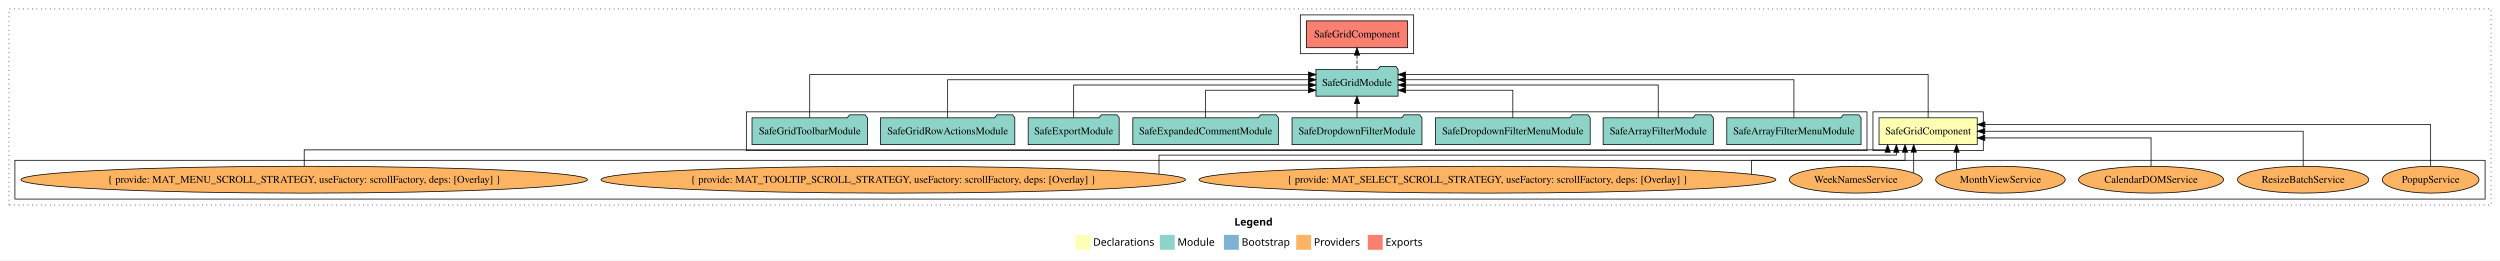
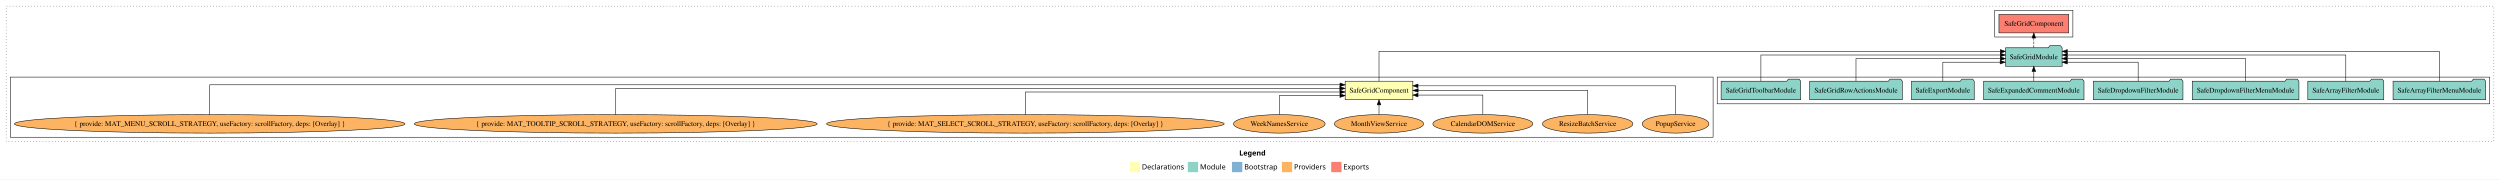
- <svg xmlns="http://www.w3.org/2000/svg" width="3353pt" height="349pt" viewBox="0.00 0.00 3353.00 349.00">
+ <svg xmlns="http://www.w3.org/2000/svg" width="4864pt" height="349pt" viewBox="0.00 0.00 4864.00 349.00">
  <g id="graph0" class="graph" transform="scale(1 1) rotate(0) translate(4 345)">
-     <polygon fill="white" stroke="transparent" points="-4,4 -4,-345 3349,-345 3349,4 -4,4" />
-     <text text-anchor="start" x="1651.51" y="-42.4" font-family="sans-serif" font-weight="bold" font-size="14.00">Legend</text>
-     <polygon fill="#ffffb3" stroke="transparent" points="1438.5,-10 1438.5,-30 1458.5,-30 1458.5,-10 1438.5,-10" />
-     <text text-anchor="start" x="1462.13" y="-15.4" font-family="sans-serif" font-size="14.00">  Declarations</text>
-     <polygon fill="#8dd3c7" stroke="transparent" points="1551.5,-10 1551.5,-30 1571.5,-30 1571.5,-10 1551.5,-10" />
-     <text text-anchor="start" x="1575.23" y="-15.4" font-family="sans-serif" font-size="14.00">  Module</text>
-     <polygon fill="#80b1d3" stroke="transparent" points="1637.5,-10 1637.5,-30 1657.5,-30 1657.5,-10 1637.5,-10" />
-     <text text-anchor="start" x="1661.28" y="-15.4" font-family="sans-serif" font-size="14.00">  Bootstrap</text>
-     <polygon fill="#fdb462" stroke="transparent" points="1734.5,-10 1734.5,-30 1754.5,-30 1754.5,-10 1734.5,-10" />
-     <text text-anchor="start" x="1758.17" y="-15.4" font-family="sans-serif" font-size="14.00">  Providers</text>
-     <polygon fill="#fb8072" stroke="transparent" points="1830.5,-10 1830.5,-30 1850.5,-30 1850.5,-10 1830.5,-10" />
-     <text text-anchor="start" x="1854.23" y="-15.4" font-family="sans-serif" font-size="14.00">  Exports</text>
+     <polygon fill="white" stroke="transparent" points="-4,4 -4,-345 4860,-345 4860,4 -4,4" />
+     <text text-anchor="start" x="2407.01" y="-42.4" font-family="sans-serif" font-weight="bold" font-size="14.00">Legend</text>
+     <polygon fill="#ffffb3" stroke="transparent" points="2194,-10 2194,-30 2214,-30 2214,-10 2194,-10" />
+     <text text-anchor="start" x="2217.63" y="-15.4" font-family="sans-serif" font-size="14.00">  Declarations</text>
+     <polygon fill="#8dd3c7" stroke="transparent" points="2307,-10 2307,-30 2327,-30 2327,-10 2307,-10" />
+     <text text-anchor="start" x="2330.73" y="-15.4" font-family="sans-serif" font-size="14.00">  Module</text>
+     <polygon fill="#80b1d3" stroke="transparent" points="2393,-10 2393,-30 2413,-30 2413,-10 2393,-10" />
+     <text text-anchor="start" x="2416.78" y="-15.4" font-family="sans-serif" font-size="14.00">  Bootstrap</text>
+     <polygon fill="#fdb462" stroke="transparent" points="2490,-10 2490,-30 2510,-30 2510,-10 2490,-10" />
+     <text text-anchor="start" x="2513.67" y="-15.4" font-family="sans-serif" font-size="14.00">  Providers</text>
+     <polygon fill="#fb8072" stroke="transparent" points="2586,-10 2586,-30 2606,-30 2606,-10 2586,-10" />
+     <text text-anchor="start" x="2609.73" y="-15.4" font-family="sans-serif" font-size="14.00">  Exports</text>
    <g id="clust1" class="cluster">
-       <polygon fill="none" stroke="black" stroke-dasharray="1,5" points="8,-70 8,-333 3337,-333 3337,-70 8,-70" />
+       <polygon fill="none" stroke="black" stroke-dasharray="1,5" points="8,-70 8,-333 4848,-333 4848,-70 8,-70" />
    </g>
-     <g id="clust2" class="cluster">
-       <polygon fill="none" stroke="black" points="2508,-143 2508,-195 2656,-195 2656,-143 2508,-143" />
+     <g id="clust5" class="cluster">
+       <polygon fill="none" stroke="black" points="3877,-273 3877,-325 4029,-325 4029,-273 3877,-273" />
+     </g>
+     <g id="clust4" class="cluster">
+       <polygon fill="none" stroke="black" points="3337,-143 3337,-195 4840,-195 4840,-143 3337,-143" />
    </g>
    <g id="clust3" class="cluster">
-       <polygon fill="none" stroke="black" points="16,-78 16,-130 3329,-130 3329,-78 16,-78" />
-     </g>
-     <g id="clust4" class="cluster">
-       <polygon fill="none" stroke="black" points="997,-143 997,-195 2500,-195 2500,-143 997,-143" />
-     </g>
-     <g id="clust5" class="cluster">
-       <polygon fill="none" stroke="black" points="1740,-273 1740,-325 1892,-325 1892,-273 1740,-273" />
+       <polygon fill="none" stroke="black" points="16,-78 16,-195 3329,-195 3329,-78 16,-78" />
    </g>
    <g id="node1" class="node">
-       <polygon fill="#ffffb3" stroke="black" points="2647.86,-187 2516.14,-187 2516.14,-151 2647.86,-151 2647.86,-187" />
-       <text text-anchor="middle" x="2582" y="-164.8" font-family="Times,serif" font-size="14.00">SafeGridComponent</text>
+       <polygon fill="#ffffb3" stroke="black" points="2744.86,-187 2613.14,-187 2613.14,-151 2744.86,-151 2744.86,-187" />
+       <text text-anchor="middle" x="2679" y="-164.8" font-family="Times,serif" font-size="14.00">SafeGridComponent</text>
    </g>
    <g id="node2" class="node">
-       <polygon fill="#8dd3c7" stroke="black" points="1871.08,-252 1868.08,-256 1847.08,-256 1844.08,-252 1760.92,-252 1760.92,-216 1871.08,-216 1871.08,-252" />
-       <text text-anchor="middle" x="1816" y="-229.8" font-family="Times,serif" font-size="14.00">SafeGridModule</text>
+       <polygon fill="#8dd3c7" stroke="black" points="4008.08,-252 4005.08,-256 3984.08,-256 3981.08,-252 3897.92,-252 3897.92,-216 4008.08,-216 4008.08,-252" />
+       <text text-anchor="middle" x="3953" y="-229.8" font-family="Times,serif" font-size="14.00">SafeGridModule</text>
    </g>
    <g id="edge1" class="edge">
-       <path fill="none" stroke="black" d="M2582,-187.01C2582,-209.49 2582,-245 2582,-245 2582,-245 1881.09,-245 1881.09,-245" />
-       <polygon fill="black" stroke="black" points="1881.09,-241.5 1871.09,-245 1881.09,-248.5 1881.09,-241.5" />
+       <path fill="none" stroke="black" d="M2679,-187.01C2679,-209.49 2679,-245 2679,-245 2679,-245 3887.85,-245 3887.85,-245" />
+       <polygon fill="black" stroke="black" points="3887.85,-248.5 3897.85,-245 3887.85,-241.5 3887.85,-248.5" />
    </g>
    <g id="node19" class="node">
-       <polygon fill="#fb8072" stroke="black" points="1883.86,-317 1748.14,-317 1748.14,-281 1883.86,-281 1883.86,-317" />
-       <text text-anchor="middle" x="1816" y="-294.8" font-family="Times,serif" font-size="14.00">SafeGridComponent </text>
+       <polygon fill="#fb8072" stroke="black" points="4020.86,-317 3885.14,-317 3885.14,-281 4020.86,-281 4020.86,-317" />
+       <text text-anchor="middle" x="3953" y="-294.8" font-family="Times,serif" font-size="14.00">SafeGridComponent </text>
    </g>
    <g id="edge18" class="edge">
-       <path fill="none" stroke="black" stroke-dasharray="5,2" d="M1816,-252.11C1816,-252.11 1816,-270.99 1816,-270.99" />
-       <polygon fill="black" stroke="black" points="1812.5,-270.99 1816,-280.99 1819.5,-270.99 1812.5,-270.99" />
+       <path fill="none" stroke="black" stroke-dasharray="5,2" d="M3953,-252.11C3953,-252.11 3953,-270.99 3953,-270.99" />
+       <polygon fill="black" stroke="black" points="3949.5,-270.99 3953,-280.99 3956.5,-270.99 3949.5,-270.99" />
    </g>
    <g id="node3" class="node">
      <ellipse fill="#fdb462" stroke="black" cx="3256" cy="-104" rx="64.85" ry="18" />
      <text text-anchor="middle" x="3256" y="-99.8" font-family="Times,serif" font-size="14.00">PopupService</text>
    </g>
    <g id="edge2" class="edge">
-       <path fill="none" stroke="black" d="M3256,-122.29C3256,-144.21 3256,-178 3256,-178 3256,-178 2658.16,-178 2658.16,-178" />
-       <polygon fill="black" stroke="black" points="2658.16,-174.5 2648.16,-178 2658.16,-181.5 2658.16,-174.5" />
+       <path fill="none" stroke="black" d="M3256,-122.29C3256,-144.21 3256,-178 3256,-178 3256,-178 2754.91,-178 2754.91,-178" />
+       <polygon fill="black" stroke="black" points="2754.91,-174.5 2744.91,-178 2754.91,-181.5 2754.91,-174.5" />
    </g>
    <g id="node4" class="node">
      <ellipse fill="#fdb462" stroke="black" cx="3085" cy="-104" rx="88.02" ry="18" />
      <text text-anchor="middle" x="3085" y="-99.8" font-family="Times,serif" font-size="14.00">ResizeBatchService</text>
    </g>
    <g id="edge3" class="edge">
-       <path fill="none" stroke="black" d="M3085,-122.11C3085,-141.34 3085,-169 3085,-169 3085,-169 2658.02,-169 2658.02,-169" />
-       <polygon fill="black" stroke="black" points="2658.02,-165.5 2648.02,-169 2658.02,-172.5 2658.02,-165.5" />
+       <path fill="none" stroke="black" d="M3085,-122.11C3085,-141.34 3085,-169 3085,-169 3085,-169 2755.13,-169 2755.13,-169" />
+       <polygon fill="black" stroke="black" points="2755.13,-165.5 2745.13,-169 2755.13,-172.5 2755.13,-165.5" />
    </g>
    <g id="node5" class="node">
      <ellipse fill="#fdb462" stroke="black" cx="2881" cy="-104" rx="97.25" ry="18" />
      <text text-anchor="middle" x="2881" y="-99.8" font-family="Times,serif" font-size="14.00">CalendarDOMService</text>
    </g>
    <g id="edge4" class="edge">
-       <path fill="none" stroke="black" d="M2881,-122.03C2881,-138.4 2881,-160 2881,-160 2881,-160 2657.99,-160 2657.99,-160" />
-       <polygon fill="black" stroke="black" points="2657.99,-156.5 2647.99,-160 2657.99,-163.5 2657.99,-156.5" />
+       <path fill="none" stroke="black" d="M2881,-122.03C2881,-138.4 2881,-160 2881,-160 2881,-160 2754.86,-160 2754.86,-160" />
+       <polygon fill="black" stroke="black" points="2754.86,-156.5 2744.86,-160 2754.86,-163.5 2754.86,-156.5" />
    </g>
    <g id="node6" class="node">
      <ellipse fill="#fdb462" stroke="black" cx="2679" cy="-104" rx="86.82" ry="18" />
      <text text-anchor="middle" x="2679" y="-99.8" font-family="Times,serif" font-size="14.00">MonthViewService</text>
    </g>
    <g id="edge5" class="edge">
-       <path fill="none" stroke="black" d="M2620.14,-117.47C2620.14,-117.47 2620.14,-140.86 2620.14,-140.86" />
-       <polygon fill="black" stroke="black" points="2616.64,-140.86 2620.14,-150.86 2623.64,-140.86 2616.64,-140.86" />
+       <path fill="none" stroke="black" d="M2679,-122.11C2679,-122.11 2679,-140.99 2679,-140.99" />
+       <polygon fill="black" stroke="black" points="2675.5,-140.99 2679,-150.99 2682.5,-140.99 2675.5,-140.99" />
    </g>
    <g id="node7" class="node">
      <ellipse fill="#fdb462" stroke="black" cx="2485" cy="-104" rx="89.14" ry="18" />
      <text text-anchor="middle" x="2485" y="-99.8" font-family="Times,serif" font-size="14.00">WeekNamesService</text>
    </g>
    <g id="edge6" class="edge">
-       <path fill="none" stroke="black" d="M2562.67,-113.04C2562.67,-113.04 2562.67,-140.96 2562.67,-140.96" />
-       <polygon fill="black" stroke="black" points="2559.17,-140.96 2562.67,-150.96 2566.17,-140.96 2559.17,-140.96" />
+       <path fill="none" stroke="black" d="M2485,-122.01C2485,-138.05 2485,-159 2485,-159 2485,-159 2603.05,-159 2603.05,-159" />
+       <polygon fill="black" stroke="black" points="2603.05,-162.5 2613.05,-159 2603.05,-155.5 2603.05,-162.5" />
    </g>
    <g id="node8" class="node">
      <ellipse fill="#fdb462" stroke="black" cx="1991" cy="-104" rx="386.83" ry="18" />
      <text text-anchor="middle" x="1991" y="-99.8" font-family="Times,serif" font-size="14.00">{ provide: MAT_SELECT_SCROLL_STRATEGY, useFactory: scrollFactory, deps: [Overlay] }</text>
    </g>
    <g id="edge7" class="edge">
-       <path fill="none" stroke="black" d="M2344.94,-111.38C2344.94,-119.07 2344.94,-130 2344.94,-130 2344.94,-130 2551.02,-130 2551.02,-130 2551.02,-130 2551.02,-140.87 2551.02,-140.87" />
-       <polygon fill="black" stroke="black" points="2547.52,-140.87 2551.02,-150.87 2554.52,-140.87 2547.52,-140.87" />
+       <path fill="none" stroke="black" d="M1991,-122.27C1991,-140.56 1991,-166 1991,-166 1991,-166 2603.03,-166 2603.03,-166" />
+       <polygon fill="black" stroke="black" points="2603.03,-169.5 2613.03,-166 2603.03,-162.5 2603.03,-169.5" />
    </g>
    <g id="node9" class="node">
      <ellipse fill="#fdb462" stroke="black" cx="1194" cy="-104" rx="391.97" ry="18" />
      <text text-anchor="middle" x="1194" y="-99.8" font-family="Times,serif" font-size="14.00">{ provide: MAT_TOOLTIP_SCROLL_STRATEGY, useFactory: scrollFactory, deps: [Overlay] }</text>
    </g>
    <g id="edge8" class="edge">
-       <path fill="none" stroke="black" d="M1550.46,-111.65C1550.46,-121.4 1550.46,-137 1550.46,-137 1550.46,-137 2539.37,-137 2539.37,-137 2539.37,-137 2539.37,-140.76 2539.37,-140.76" />
-       <polygon fill="black" stroke="black" points="2535.87,-140.76 2539.37,-150.76 2542.87,-140.76 2535.87,-140.76" />
+       <path fill="none" stroke="black" d="M1194,-122.13C1194,-142.57 1194,-173 1194,-173 1194,-173 2602.79,-173 2602.79,-173" />
+       <polygon fill="black" stroke="black" points="2602.79,-176.5 2612.79,-173 2602.79,-169.5 2602.79,-176.5" />
    </g>
    <g id="node10" class="node">
      <ellipse fill="#fdb462" stroke="black" cx="404" cy="-104" rx="379.87" ry="18" />
      <text text-anchor="middle" x="404" y="-99.8" font-family="Times,serif" font-size="14.00">{ provide: MAT_MENU_SCROLL_STRATEGY, useFactory: scrollFactory, deps: [Overlay] }</text>
    </g>
    <g id="edge9" class="edge">
-       <path fill="none" stroke="black" d="M404,-122.13C404,-132.71 404,-144 404,-144 404,-144 2527.72,-144 2527.72,-144 2527.72,-144 2527.72,-144.68 2527.72,-144.68" />
-       <polygon fill="black" stroke="black" points="2524.22,-140.83 2527.72,-150.83 2531.22,-140.83 2524.22,-140.83" />
+       <path fill="none" stroke="black" d="M404,-122.01C404,-144.49 404,-180 404,-180 404,-180 2603.06,-180 2603.06,-180" />
+       <polygon fill="black" stroke="black" points="2603.06,-183.5 2613.06,-180 2603.06,-176.5 2603.06,-183.5" />
    </g>
    <g id="node11" class="node">
-       <polygon fill="#8dd3c7" stroke="black" points="2492.05,-187 2489.05,-191 2468.05,-191 2465.05,-187 2311.95,-187 2311.95,-151 2492.05,-151 2492.05,-187" />
-       <text text-anchor="middle" x="2402" y="-164.8" font-family="Times,serif" font-size="14.00">SafeArrayFilterMenuModule</text>
+       <polygon fill="#8dd3c7" stroke="black" points="4832.05,-187 4829.05,-191 4808.05,-191 4805.05,-187 4651.95,-187 4651.95,-151 4832.05,-151 4832.05,-187" />
+       <text text-anchor="middle" x="4742" y="-164.8" font-family="Times,serif" font-size="14.00">SafeArrayFilterMenuModule</text>
    </g>
    <g id="edge10" class="edge">
-       <path fill="none" stroke="black" d="M2402,-187.13C2402,-207.57 2402,-238 2402,-238 2402,-238 1881.13,-238 1881.13,-238" />
-       <polygon fill="black" stroke="black" points="1881.13,-234.5 1871.13,-238 1881.13,-241.5 1881.13,-234.5" />
+       <path fill="none" stroke="black" d="M4742,-187.01C4742,-209.49 4742,-245 4742,-245 4742,-245 4018.17,-245 4018.17,-245" />
+       <polygon fill="black" stroke="black" points="4018.17,-241.5 4008.17,-245 4018.17,-248.5 4018.17,-241.5" />
    </g>
    <g id="node12" class="node">
-       <polygon fill="#8dd3c7" stroke="black" points="2293.89,-187 2290.89,-191 2269.89,-191 2266.89,-187 2146.11,-187 2146.11,-151 2293.89,-151 2293.89,-187" />
-       <text text-anchor="middle" x="2220" y="-164.8" font-family="Times,serif" font-size="14.00">SafeArrayFilterModule</text>
+       <polygon fill="#8dd3c7" stroke="black" points="4633.89,-187 4630.89,-191 4609.89,-191 4606.89,-187 4486.11,-187 4486.11,-151 4633.89,-151 4633.89,-187" />
+       <text text-anchor="middle" x="4560" y="-164.8" font-family="Times,serif" font-size="14.00">SafeArrayFilterModule</text>
    </g>
    <g id="edge11" class="edge">
-       <path fill="none" stroke="black" d="M2220,-187.27C2220,-205.56 2220,-231 2220,-231 2220,-231 1881.33,-231 1881.33,-231" />
-       <polygon fill="black" stroke="black" points="1881.33,-227.5 1871.33,-231 1881.33,-234.5 1881.33,-227.5" />
+       <path fill="none" stroke="black" d="M4560,-187.13C4560,-207.57 4560,-238 4560,-238 4560,-238 4018.21,-238 4018.21,-238" />
+       <polygon fill="black" stroke="black" points="4018.21,-234.5 4008.21,-238 4018.21,-241.5 4018.21,-234.5" />
    </g>
    <g id="node13" class="node">
-       <polygon fill="#8dd3c7" stroke="black" points="2128.78,-187 2125.78,-191 2104.78,-191 2101.78,-187 1921.22,-187 1921.22,-151 2128.78,-151 2128.78,-187" />
-       <text text-anchor="middle" x="2025" y="-164.8" font-family="Times,serif" font-size="14.00">SafeDropdownFilterMenuModule</text>
+       <polygon fill="#8dd3c7" stroke="black" points="4468.78,-187 4465.78,-191 4444.78,-191 4441.78,-187 4261.22,-187 4261.22,-151 4468.78,-151 4468.78,-187" />
+       <text text-anchor="middle" x="4365" y="-164.8" font-family="Times,serif" font-size="14.00">SafeDropdownFilterMenuModule</text>
    </g>
    <g id="edge12" class="edge">
-       <path fill="none" stroke="black" d="M2025,-187.01C2025,-203.05 2025,-224 2025,-224 2025,-224 1881.19,-224 1881.19,-224" />
-       <polygon fill="black" stroke="black" points="1881.19,-220.5 1871.19,-224 1881.19,-227.5 1881.19,-220.5" />
+       <path fill="none" stroke="black" d="M4365,-187.27C4365,-205.56 4365,-231 4365,-231 4365,-231 4018.14,-231 4018.14,-231" />
+       <polygon fill="black" stroke="black" points="4018.14,-227.5 4008.14,-231 4018.14,-234.5 4018.14,-227.5" />
    </g>
    <g id="node14" class="node">
-       <polygon fill="#8dd3c7" stroke="black" points="1903.13,-187 1900.13,-191 1879.13,-191 1876.13,-187 1728.87,-187 1728.87,-151 1903.13,-151 1903.13,-187" />
-       <text text-anchor="middle" x="1816" y="-164.8" font-family="Times,serif" font-size="14.00">SafeDropdownFilterModule</text>
+       <polygon fill="#8dd3c7" stroke="black" points="4243.13,-187 4240.13,-191 4219.13,-191 4216.13,-187 4068.87,-187 4068.87,-151 4243.13,-151 4243.13,-187" />
+       <text text-anchor="middle" x="4156" y="-164.8" font-family="Times,serif" font-size="14.00">SafeDropdownFilterModule</text>
    </g>
    <g id="edge13" class="edge">
-       <path fill="none" stroke="black" d="M1816,-187.11C1816,-187.11 1816,-205.99 1816,-205.99" />
-       <polygon fill="black" stroke="black" points="1812.5,-205.99 1816,-215.99 1819.5,-205.99 1812.5,-205.99" />
+       <path fill="none" stroke="black" d="M4156,-187.01C4156,-203.05 4156,-224 4156,-224 4156,-224 4018.2,-224 4018.2,-224" />
+       <polygon fill="black" stroke="black" points="4018.2,-220.5 4008.2,-224 4018.2,-227.5 4018.2,-220.5" />
    </g>
    <g id="node15" class="node">
-       <polygon fill="#8dd3c7" stroke="black" points="1710.63,-187 1707.63,-191 1686.63,-191 1683.63,-187 1515.37,-187 1515.37,-151 1710.63,-151 1710.63,-187" />
-       <text text-anchor="middle" x="1613" y="-164.8" font-family="Times,serif" font-size="14.00">SafeExpandedCommentModule</text>
+       <polygon fill="#8dd3c7" stroke="black" points="4050.63,-187 4047.63,-191 4026.63,-191 4023.63,-187 3855.37,-187 3855.37,-151 4050.63,-151 4050.63,-187" />
+       <text text-anchor="middle" x="3953" y="-164.8" font-family="Times,serif" font-size="14.00">SafeExpandedCommentModule</text>
    </g>
    <g id="edge14" class="edge">
-       <path fill="none" stroke="black" d="M1613,-187.01C1613,-203.05 1613,-224 1613,-224 1613,-224 1750.8,-224 1750.8,-224" />
-       <polygon fill="black" stroke="black" points="1750.8,-227.5 1760.8,-224 1750.8,-220.5 1750.8,-227.5" />
+       <path fill="none" stroke="black" d="M3953,-187.11C3953,-187.11 3953,-205.99 3953,-205.99" />
+       <polygon fill="black" stroke="black" points="3949.5,-205.99 3953,-215.99 3956.5,-205.99 3949.5,-205.99" />
    </g>
    <g id="node16" class="node">
-       <polygon fill="#8dd3c7" stroke="black" points="1497.03,-187 1494.03,-191 1473.03,-191 1470.03,-187 1374.97,-187 1374.97,-151 1497.03,-151 1497.03,-187" />
-       <text text-anchor="middle" x="1436" y="-164.8" font-family="Times,serif" font-size="14.00">SafeExportModule</text>
+       <polygon fill="#8dd3c7" stroke="black" points="3837.03,-187 3834.03,-191 3813.03,-191 3810.03,-187 3714.97,-187 3714.97,-151 3837.03,-151 3837.03,-187" />
+       <text text-anchor="middle" x="3776" y="-164.8" font-family="Times,serif" font-size="14.00">SafeExportModule</text>
    </g>
    <g id="edge15" class="edge">
-       <path fill="none" stroke="black" d="M1436,-187.27C1436,-205.56 1436,-231 1436,-231 1436,-231 1750.74,-231 1750.74,-231" />
-       <polygon fill="black" stroke="black" points="1750.74,-234.5 1760.74,-231 1750.74,-227.5 1750.74,-234.5" />
+       <path fill="none" stroke="black" d="M3776,-187.01C3776,-203.05 3776,-224 3776,-224 3776,-224 3887.48,-224 3887.48,-224" />
+       <polygon fill="black" stroke="black" points="3887.48,-227.5 3897.48,-224 3887.48,-220.5 3887.48,-227.5" />
    </g>
    <g id="node17" class="node">
-       <polygon fill="#8dd3c7" stroke="black" points="1357.07,-187 1354.07,-191 1333.07,-191 1330.07,-187 1176.93,-187 1176.93,-151 1357.07,-151 1357.07,-187" />
-       <text text-anchor="middle" x="1267" y="-164.8" font-family="Times,serif" font-size="14.00">SafeGridRowActionsModule</text>
+       <polygon fill="#8dd3c7" stroke="black" points="3697.07,-187 3694.07,-191 3673.07,-191 3670.07,-187 3516.93,-187 3516.93,-151 3697.07,-151 3697.07,-187" />
+       <text text-anchor="middle" x="3607" y="-164.8" font-family="Times,serif" font-size="14.00">SafeGridRowActionsModule</text>
    </g>
    <g id="edge16" class="edge">
-       <path fill="none" stroke="black" d="M1267,-187.13C1267,-207.57 1267,-238 1267,-238 1267,-238 1750.85,-238 1750.85,-238" />
-       <polygon fill="black" stroke="black" points="1750.85,-241.5 1760.85,-238 1750.85,-234.5 1750.85,-241.5" />
+       <path fill="none" stroke="black" d="M3607,-187.27C3607,-205.56 3607,-231 3607,-231 3607,-231 3887.79,-231 3887.79,-231" />
+       <polygon fill="black" stroke="black" points="3887.79,-234.5 3897.79,-231 3887.79,-227.5 3887.79,-234.5" />
    </g>
    <g id="node18" class="node">
-       <polygon fill="#8dd3c7" stroke="black" points="1159.4,-187 1156.4,-191 1135.4,-191 1132.4,-187 1004.6,-187 1004.6,-151 1159.4,-151 1159.4,-187" />
-       <text text-anchor="middle" x="1082" y="-164.8" font-family="Times,serif" font-size="14.00">SafeGridToolbarModule</text>
+       <polygon fill="#8dd3c7" stroke="black" points="3499.4,-187 3496.4,-191 3475.4,-191 3472.4,-187 3344.6,-187 3344.6,-151 3499.4,-151 3499.4,-187" />
+       <text text-anchor="middle" x="3422" y="-164.8" font-family="Times,serif" font-size="14.00">SafeGridToolbarModule</text>
    </g>
    <g id="edge17" class="edge">
-       <path fill="none" stroke="black" d="M1082,-187.01C1082,-209.49 1082,-245 1082,-245 1082,-245 1750.83,-245 1750.83,-245" />
-       <polygon fill="black" stroke="black" points="1750.83,-248.5 1760.83,-245 1750.83,-241.5 1750.83,-248.5" />
+       <path fill="none" stroke="black" d="M3422,-187.13C3422,-207.57 3422,-238 3422,-238 3422,-238 3887.68,-238 3887.68,-238" />
+       <polygon fill="black" stroke="black" points="3887.68,-241.5 3897.68,-238 3887.68,-234.5 3887.68,-241.5" />
    </g>
  </g>
</svg>
